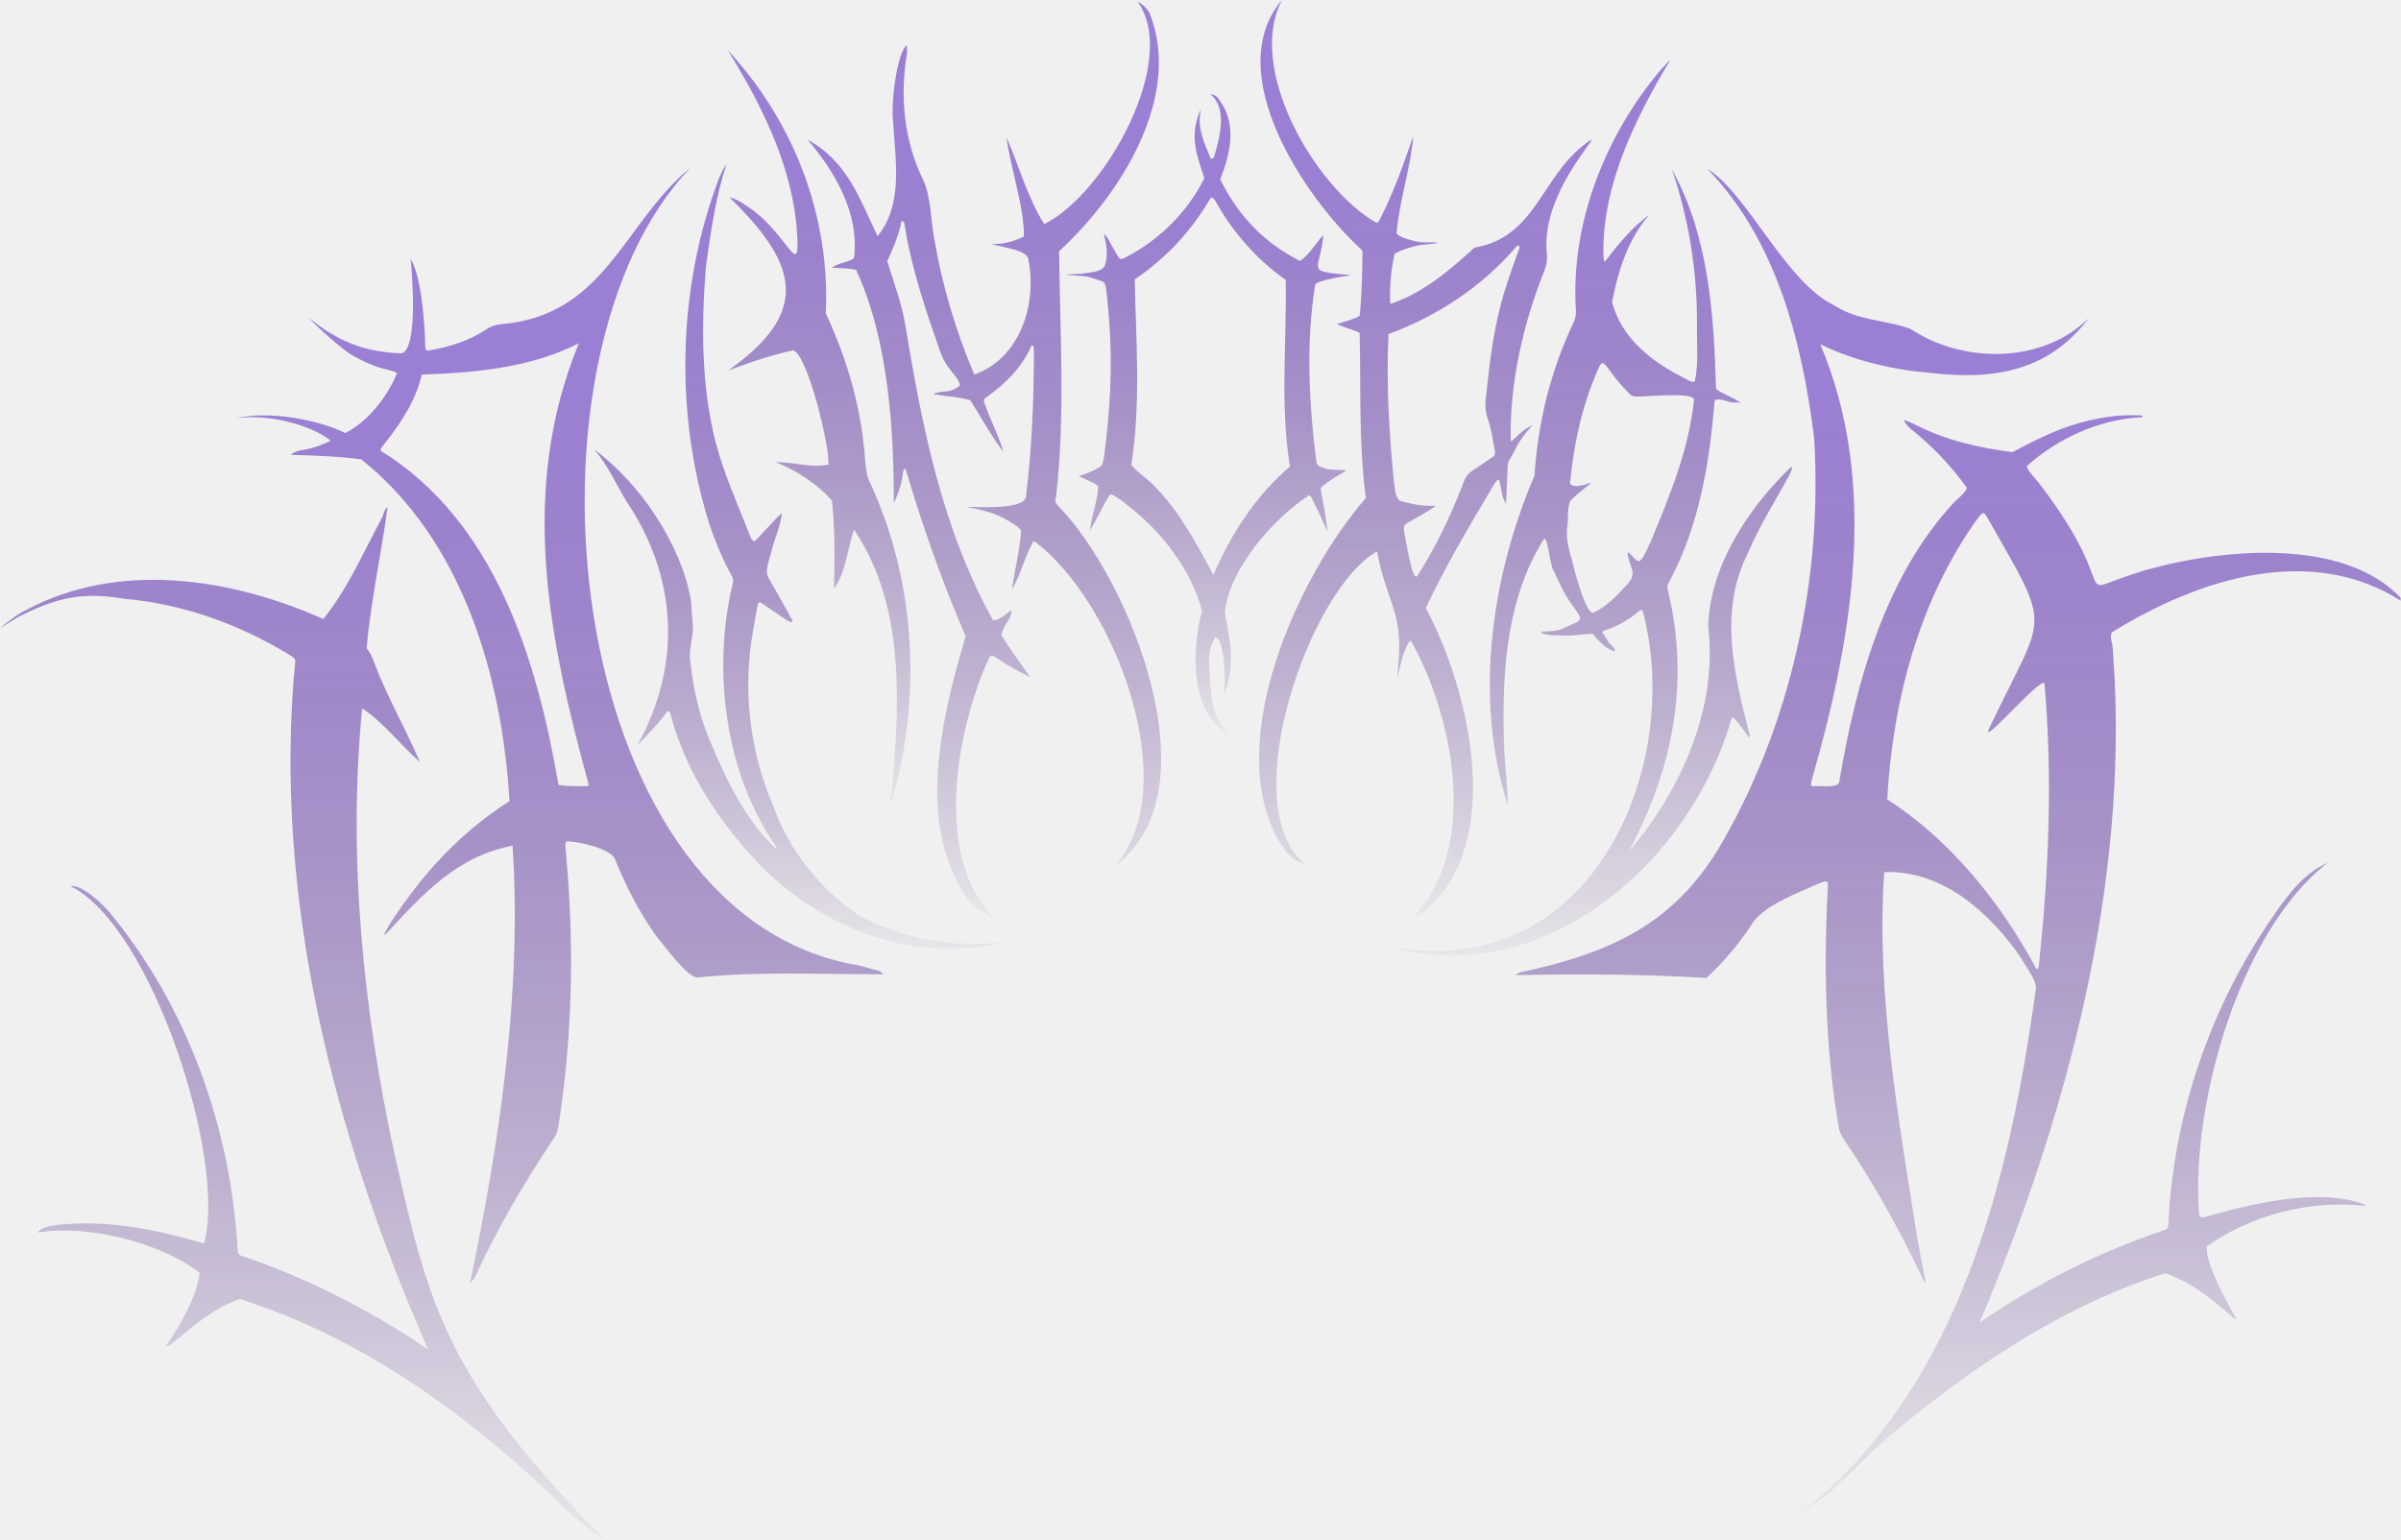
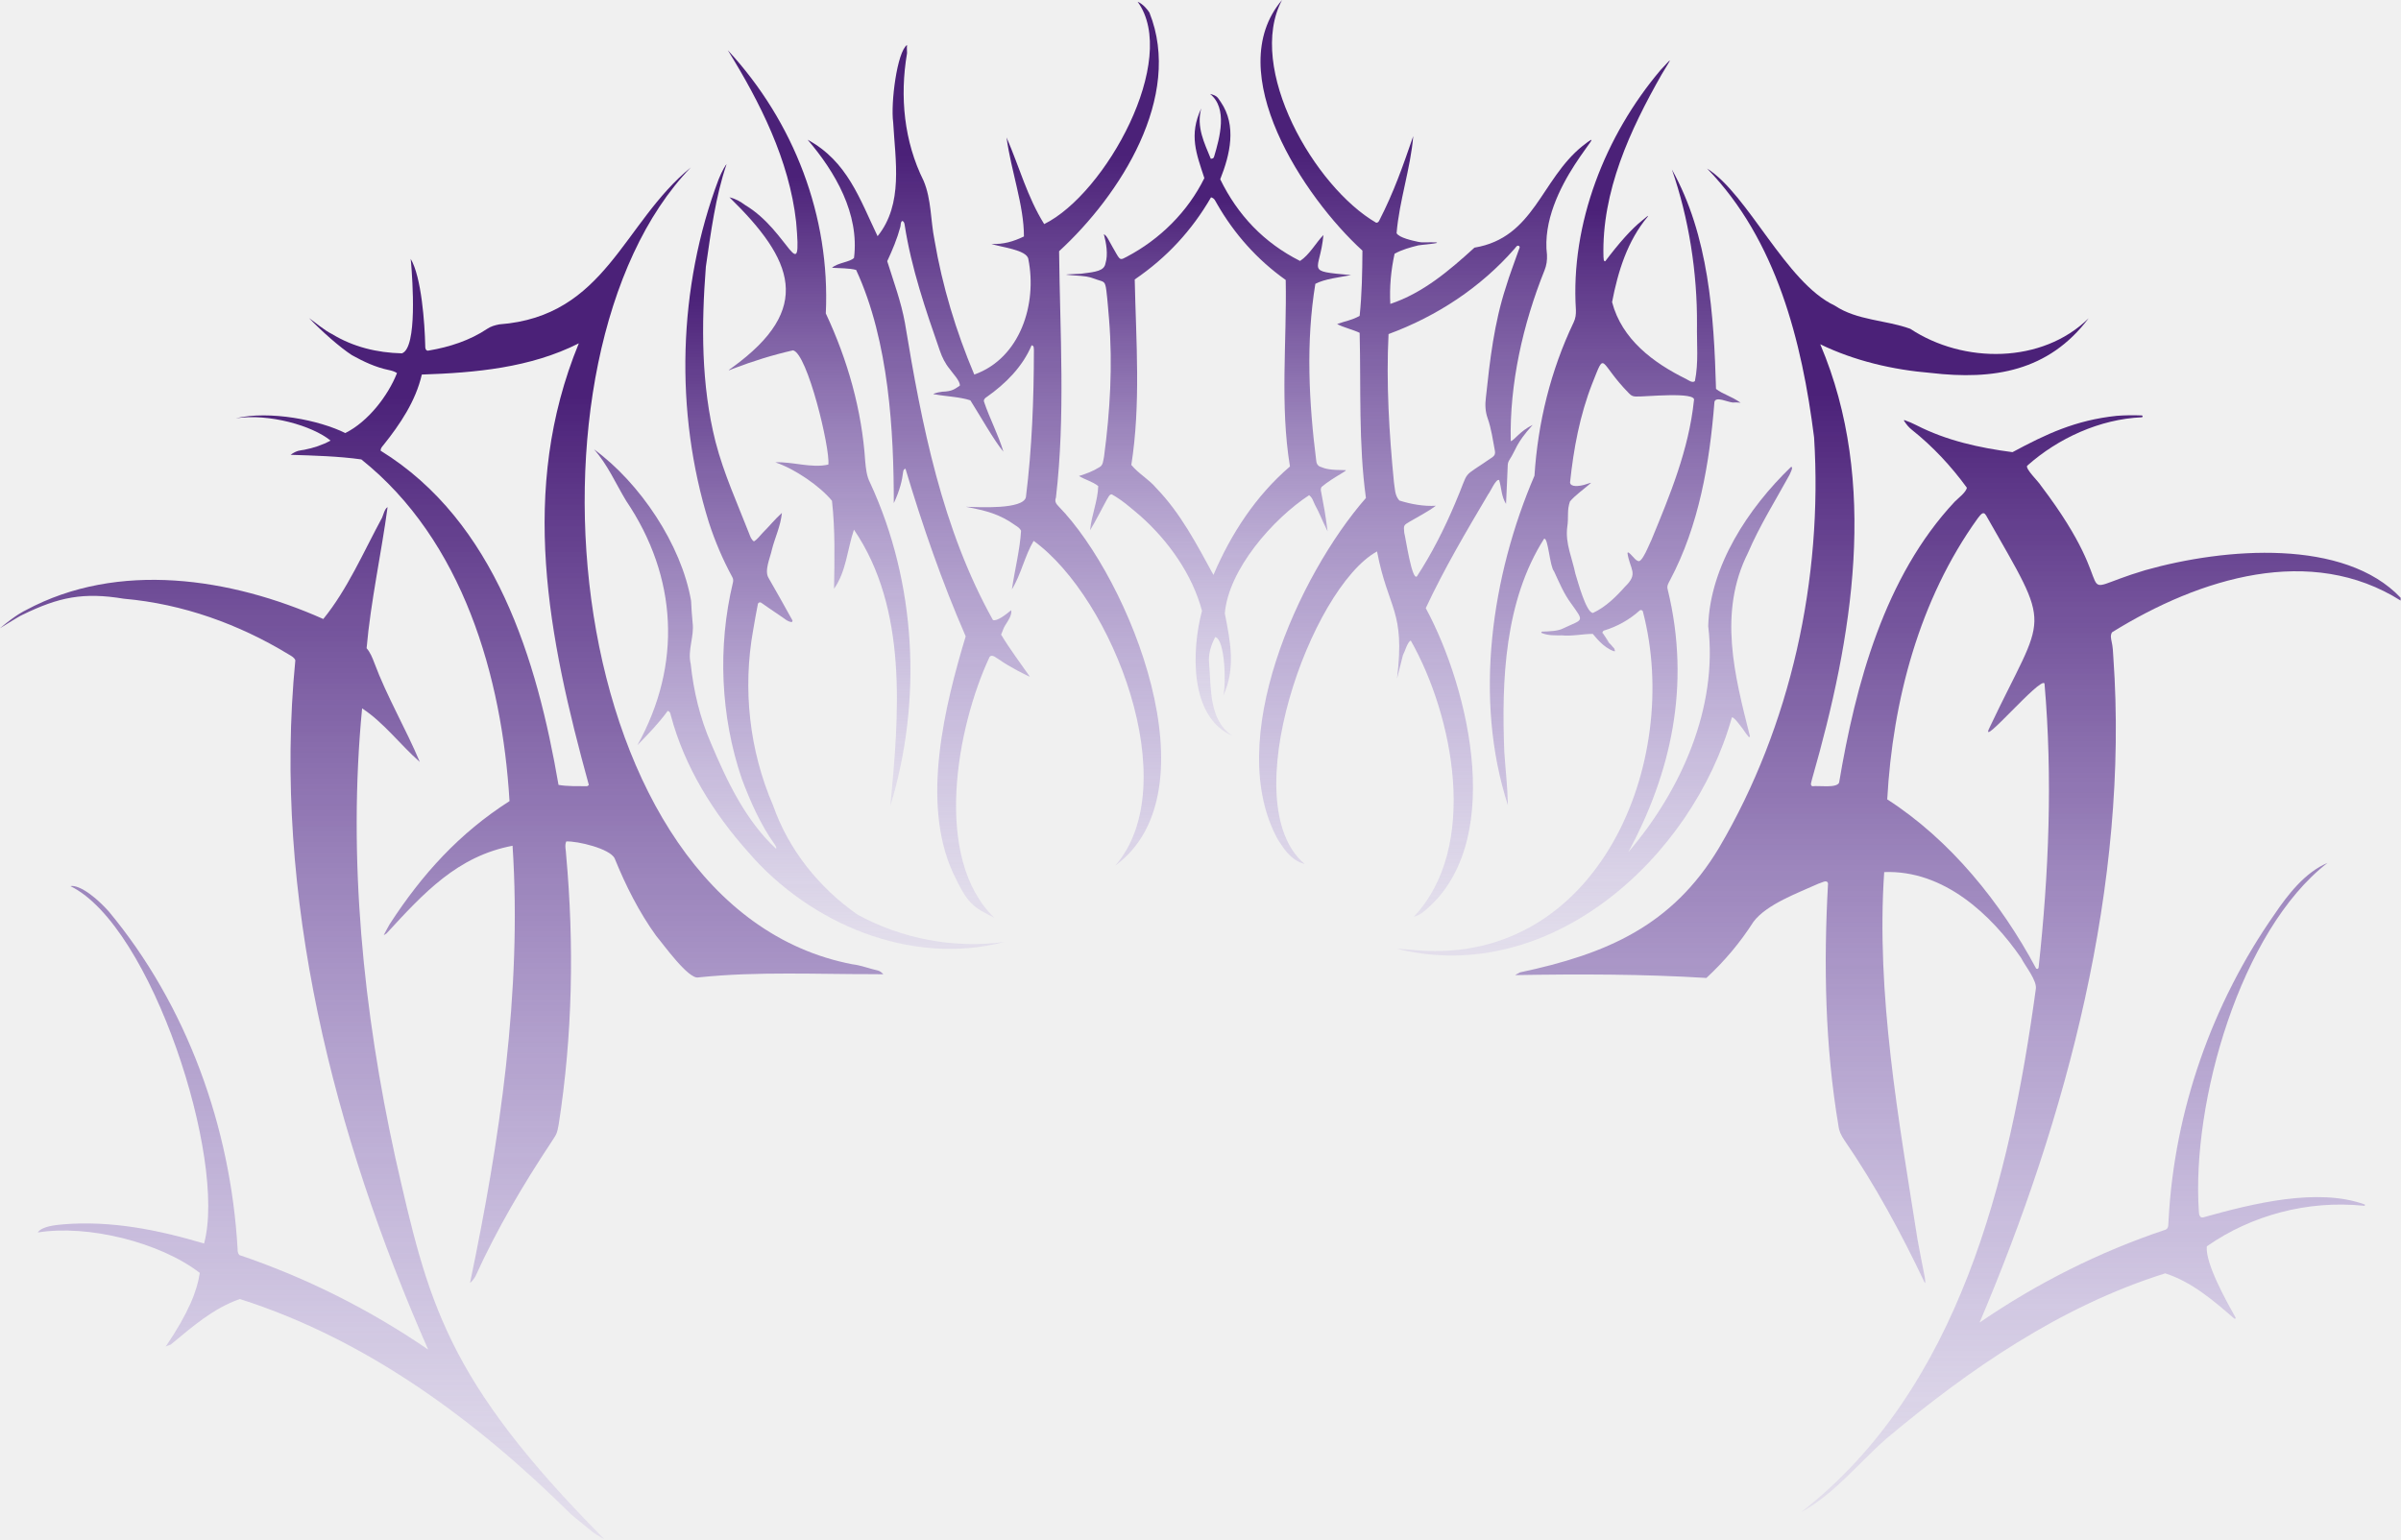
<svg xmlns="http://www.w3.org/2000/svg" width="1216" height="780" viewBox="0 0 1216 780" fill="none">
  <g clip-path="url(#clip0_11_6)">
    <path d="M1178.79 437.154C1134.58 471.362 1109.8 558.483 1113.63 613.851C1113.61 615.167 1114.13 617.313 1115.98 616.706C1140.92 609.708 1173.86 601.541 1197.64 610.211C1198.02 610.678 1197.37 611.079 1196.94 610.831C1168.68 608.006 1140.25 615.596 1117.65 631.421C1116.8 640.115 1127.81 659.643 1132.3 667.658C1132.4 668.104 1131.66 668.273 1131.43 667.894C1121.06 658.898 1109.9 649.325 1096.58 645.102C1043.66 661.707 997.323 693.631 955.284 728.896C940.72 741.741 928.771 757.093 912.21 766.057C992.203 703.96 1017.97 596.706 1031.02 501.297C1031.93 496.896 1025.68 489.487 1023.59 485.276C1008.59 463.539 984.537 440.644 954.262 441.809C950.088 503.541 961.506 566.776 971.155 628.039C972.267 634.459 973.63 640.833 974.854 647.236C974.945 647.59 975.245 650.259 974.831 649.945C962.98 624.918 949.701 600.349 933.952 577.426C932.554 575.292 931.419 573.13 931.128 570.547C924.283 529.944 923.538 488.615 925.816 447.581C925.297 445.329 922.491 447.327 921.085 447.623C910.764 452.323 894.841 457.997 888.039 467.001C881.369 477.463 873.402 486.933 864.219 495.444C832.064 493.476 799.839 493.438 767.529 494.003C767.107 493.941 769.653 492.771 769.833 492.617C813.495 483.333 846.849 469.165 870.601 429.519C907.027 367.696 923.262 293.02 918.756 221.621C912.64 173.029 899.692 121.487 864.566 85.388C885.395 98.479 904.4 143.177 929.219 154.819C940.637 162.442 955.049 162.03 967.496 166.589C994.436 184.383 1034.3 184.38 1057.81 161.224C1037.56 188.113 1009.61 192.65 977.943 188.942C958.621 187.353 939.107 182.788 921.882 174.413C951.666 244.579 938.174 323.309 917.798 394.404C917.621 395.637 916.382 397.969 917.95 398.321C920.981 397.889 930.164 399.426 931.424 396.506C939.808 346.578 954.467 292.134 989.92 254.22C991.703 252.397 995.66 249.49 996.145 247.11C988.125 236.09 978.843 226.148 968.211 217.687C966.646 216.452 965.433 214.935 964.295 213.155C964.194 212.982 964.363 212.778 964.553 212.844C966.626 213.584 968.715 214.438 970.651 215.45C985.718 223.188 1002.53 226.901 1019.24 229.068C1036.31 219.906 1051.06 212.876 1072.01 210.667C1075.64 210.376 1080.22 210.28 1084.69 210.469C1085.29 210.494 1085.29 211.38 1084.69 211.4C1063.54 212.321 1042.34 221.973 1026.65 235.98C1025.74 237.619 1032.46 243.984 1033.56 245.927C1078.1 304.506 1044.28 301.466 1086.42 288.875C1127.08 277.381 1187.41 272.704 1215.88 302.895C1215.93 303.211 1216.08 304.426 1215.98 304.356C1170.38 275.485 1114.32 292.631 1069.68 320.311C1068.72 321.767 1069.13 323.538 1069.43 324.956C1070.04 327.587 1070.18 330.254 1070.31 332.925C1078.47 448.073 1046.38 566.848 1002.57 670.02C1031.7 650.075 1063.26 634.15 1096.8 622.96C1098.66 622.169 1098.03 619.603 1098.3 617.976C1101.21 562.844 1120.26 508.367 1151.99 463.119C1158.61 453.315 1167.45 441.889 1178.81 437.156L1178.79 437.154ZM955.802 404.969C987.817 425.592 1013.32 457.237 1031.24 490.709C1031.5 490.865 1032.06 490.973 1032.24 490.639C1032.35 490.438 1032.46 490.237 1032.48 490.029C1037.66 442.318 1039.61 394.153 1035.45 346.287C1033.67 342.408 1001.94 380.01 1007.55 368.775C1036.24 308.117 1040.13 321.411 1005.88 261.144C1004.31 258.438 1002.86 261.192 1001.6 262.638C972.004 303.808 958.568 354.964 955.8 404.972L955.802 404.969Z" fill="url(#paint0_linear_11_6)" />
    <path d="M238.057 649.902C252.999 578.493 264.463 502.208 259.586 428.464C231.67 433.782 214.743 452.251 195.734 472.919C195.583 473.027 194.693 473.566 194.407 473.752C194.167 473.908 197.259 468.362 197.355 468.196C213.931 442.665 232.815 421.977 258.046 405.856C254.284 342.734 234.401 273.806 182.994 232.746C171.674 231.137 158.534 230.77 147.169 230.419C150.413 228.048 152.228 228.227 154.062 227.87C158.754 226.954 163.219 225.5 167.419 223.205C158.193 215.638 136.236 209.359 119.413 211.905C136.674 207.858 161.705 212.814 174.868 219.392C186.47 213.617 196.541 200.456 201.059 189.005C199.813 188.171 198.397 187.772 196.935 187.468C190.268 186.087 184.195 183.23 178.299 179.969C172.175 176.012 162.982 167.885 156.544 161.169C159.346 163.102 164.36 167.405 168.114 169.22C178.941 175.793 190.892 178.686 203.532 179.015C211.544 176.296 208.829 141.216 208.224 133.496L207.987 131.133C213.463 140.252 215.117 163.966 215.357 174.985C215.299 176.233 215.524 178.108 217.266 177.571C227.65 175.804 237.978 172.477 246.759 166.582C248.605 165.334 250.638 164.767 252.833 164.332C306.925 160.295 315.362 112.898 349.877 84.816C257.803 179.976 283.294 460.021 431.68 488.515C436.056 489.017 440.104 490.694 444.372 491.618C445.667 491.907 446.299 492.507 447.373 493.556C445.826 493.652 444.774 493.534 444.041 493.531C413.948 493.624 383.699 492.032 353.72 495.166C348.747 496.371 335.905 478.307 332.375 474.186C323.627 462.087 316.919 448.69 311.316 434.924C309.043 429.926 292.225 425.964 286.763 426.3C285.856 428.409 286.69 430.885 286.72 433.122C290.832 478.522 289.985 524.483 282.973 569.56C282.081 574.431 281.98 574.365 279.166 578.686C264.85 600.323 251.614 622.749 240.894 646.365C240.547 647.133 239.038 649.342 238.059 649.9L238.057 649.902ZM192.776 228.33C250.86 264.202 271.993 334.271 282.86 397.633C287.537 398.467 292.404 398.221 297.246 398.303C297.519 398.308 297.797 397.982 298.232 397.713C277.651 322.822 262.615 248.255 293.145 173.936C268.617 186.351 240.704 188.854 213.633 189.755C210.523 203.21 202.692 214.85 194.154 225.533C193.54 226.288 192.753 226.996 192.779 228.33H192.776Z" fill="url(#paint1_linear_11_6)" />
    <path d="M121.488 658.107C108.058 662.734 97.279 672.255 86.508 681.158C86.427 681.223 84.051 682.016 83.889 682.255C95.509 665.205 99.916 653.741 101.181 644.861C80.885 629.262 44.322 620.271 19.12 624.391C21.142 621.27 28.062 620.627 32.027 620.271C56.297 618.272 80.243 623.093 103.352 629.992C115.013 587.406 76.774 469.037 35.691 448.944C38.467 448.281 45.331 451.091 54.972 461.615C94.733 509.366 116.791 571.039 120.323 632.636C120.384 633.62 120.255 634.662 121.19 635.812C155.146 647.293 187.274 663.487 216.836 683.698C169.08 575.086 137.925 453.877 149.574 334.507C149.119 333.236 147.814 332.45 146.502 331.707C121.028 316.186 92.576 305.94 62.767 303.324C42.171 299.919 29.772 302.468 11.251 311.531C9.57 312.217 -0.372 318.566 0.018 318.242C8.604 311.062 12.311 309.548 13.036 309.139C59.864 283.944 116.983 292.764 163.735 313.595C175.98 298.556 184.164 279.5 193.481 262.309C194.109 260.994 194.799 257.705 196.293 256.926C193.254 279.673 187.704 304.968 185.669 328.391C187.53 330.545 188.587 333.186 189.583 335.827C195.833 352.674 205.709 369.511 212.614 386.021C202.49 377.123 194.586 366.232 183.391 358.868C176.076 434.754 183.934 512.133 200.222 586.52C216.849 659.508 225.309 698.371 306.045 779.737C306.399 780.094 301.117 776.928 300.793 776.659C298.214 774.518 291.684 769.351 289.173 767.129C241.708 720.073 186.01 678.627 121.488 658.107Z" fill="url(#paint2_linear_11_6)" />
    <path d="M763.696 407.942C746.21 354.032 755.464 291.521 777.142 240.999C778.872 214.066 785.332 187.732 796.975 163.323C797.958 161.292 798.198 159.276 798.125 157.029C795.311 113.335 813.007 68.504 841.072 35.398C847.062 29.044 847.211 28.368 841.601 37.625C825.538 65.845 811.164 96.925 812.089 130.039C812.251 130.722 811.953 132.461 812.982 132.361C820.026 123.029 826.281 115.979 831.77 111.62C833.004 110.546 835.264 108.655 834.569 109.664C824.208 122.02 819.434 137.485 816.448 153.049C821.366 171.864 837.249 183.777 853.934 191.985C855.003 192.49 857.069 194.234 858.392 193.082C860.318 183.752 859.289 173.998 859.448 164.515C859.63 138.126 855.345 110.616 846.748 85.878C865.408 119.248 868.027 159.622 869.089 197.034C872.449 199.7 876.616 200.592 881.468 203.978C881.736 204.167 880.209 203.732 877.605 203.926C874.894 203.717 868.937 200.614 868.285 203.635C865.865 234.551 860.493 266.239 845.785 293.944C844.991 295.448 844.043 296.884 844.619 298.644C856.594 347.788 845.922 392.19 824.716 431.658C851.35 400.54 870.128 358.564 865.137 317.196C865.984 286.761 885.521 257.326 906.974 236.64C908.812 235.955 906.094 240.825 906.289 240.619C899.106 253.678 891.164 266.347 885.286 280.072C870.123 310.196 878.444 342.092 886.262 372.978C886.307 373.352 885.832 373.56 885.587 373.269C883.683 371.002 882.876 369.4 881.723 368.047C880.391 366.483 879.319 364.66 877.572 363.478C877.425 363.38 877.228 363.4 877.099 363.518C857.221 434.422 785.101 499.941 707.564 480.677C708.742 480.619 717.093 481.442 718.269 481.495C809.419 488.359 852.025 386.229 832.069 309.877C831.962 309.194 831.052 308.815 830.534 309.204C825.199 313.987 819.126 317.391 812.259 319.478C809.536 320.987 816.243 326.987 817.513 328.474C817.67 328.946 818.198 330.005 817.323 329.915C811.761 327.916 807.875 322.4 806.686 321.145C801.475 321.13 796.229 322.418 790.932 321.883C787.519 321.896 784.105 322.021 780.866 320.718C780.464 320.585 780.545 319.997 780.97 319.982C784.517 319.844 789.023 319.799 791.764 318.318C801.852 313.527 802.525 315.323 795.761 305.817C791.999 300.811 789.678 295.059 787.061 289.462C784.833 286.907 784.113 272.269 782.029 272.92C762.022 304.366 760.424 344.552 761.858 380.922C762.513 390.711 763.421 397.402 763.694 407.937L763.696 407.942ZM824.246 280.266C824.516 278.405 828.023 283.909 829.348 284.054C831.411 286.133 835.457 275.174 836.359 273.587C845.805 250.748 855.325 227.682 857.899 202.894C859.615 198.226 832.526 201.104 829.067 200.873C827.437 201.003 826.185 200.584 825.06 199.314C809.472 183.524 813.351 176.923 806.406 194.295C800.12 210.331 796.937 227.391 795.164 244.441C795.412 246.851 799.599 246.374 802.423 245.591C803.564 245.274 806.072 244.33 805.708 244.714C802.995 247.167 797.359 251.189 795.106 254.069C794.411 256.053 794.151 258.071 794.125 260.107C794.118 262.442 794.1 264.81 793.731 267.107C792.682 275.194 796.254 282.829 797.85 290.615C798.982 294.147 803.263 310.376 806.754 310.527C813.146 307.575 818.372 302.418 823.027 297.19C829.988 290.469 825.51 288.649 824.246 280.266ZM811.414 320.233C812.312 324.464 818.077 327.547 817.915 330.116L811.414 320.233Z" fill="url(#paint3_linear_11_6)" />
    <path d="M523.49 274.014C519 281.536 517.081 291.157 512.487 298.579C513.839 289.171 516.593 278.317 517.129 268.87C516.436 267.484 515.364 266.911 514.413 266.259C506.1 260.291 499.238 258.674 489.162 256.741C496.184 256.972 518.019 258.147 519.569 251.933C522.663 227.212 523.599 202.271 523.627 177.38C523.505 176.353 523.834 175.226 522.461 174.922C517.882 185.814 509.298 194.405 499.708 201.139C498.861 201.626 498.009 202.53 498.383 203.572C501.238 212.108 505.612 220.208 508.183 228.834C503.789 223.77 495.84 209.703 491.441 202.811C486.379 201.091 478.857 200.792 473.669 199.816C471.302 199.858 474.184 198.789 477.229 198.447C482.361 198.277 483.501 197.077 486.106 195.394C486.429 193.064 482.285 188.904 480.925 186.866C478.649 184.101 477.122 180.955 475.972 177.624C468.733 156.82 461.545 135.811 458.177 113.993C458.038 113.192 457.972 112.306 456.931 111.919C455.907 112.715 456.304 113.988 455.97 115.01C454.359 120.973 451.968 126.719 449.336 132.308C452.582 142.743 456.385 152.863 458.314 163.609C466.809 215.189 477.084 267.908 502.871 314.102C504.742 314.926 509.281 311.534 512.123 309.129C512.608 311.572 510.51 314.577 509.25 316.533C507.991 318.488 508.032 319.294 507.013 321.496C511.18 328.506 516.922 336.149 521.569 342.802C521.083 342.892 510.449 337.379 506.36 334.356C504.96 333.673 502.479 331.047 501.157 332.84C484.634 368.112 472.159 434.615 503.579 464.94C492.303 459.341 489.936 457.716 482.457 441.741C466.415 406.159 478.541 357.336 489.079 322.378C477.057 294.78 467.188 266.246 458.589 237.476C457.429 237.679 457.459 238.877 457.287 239.796C457.022 242.492 455.833 248.357 452.668 254.895C452.668 219.253 450.334 172.879 433.596 136.757C430.079 135.796 425.232 135.921 421.359 135.663C424.264 133.067 430.656 132.76 432.522 130.639C435.288 108.321 423.111 87.254 409.031 70.789C429.167 81.74 435.414 100.812 444.458 119.657C457.621 103.378 453.421 81.188 452.352 61.951C451.032 52.245 454.342 26.192 459.361 22.797C459.189 25.232 459.446 26.269 459.355 27.088C455.634 48.906 457.843 71.65 467.772 91.61C471.742 101.01 471.267 111.655 473.277 121.573C477.236 144.967 484.202 167.905 493.433 189.765C516.81 181.422 525.336 153.91 520.815 131.322C520.191 126.431 506.249 125.191 502.065 123.526C507.994 123.96 513.387 122.303 518.578 119.795C518.608 104.023 512.12 86.912 509.774 69.634C516.337 84.731 520.249 99.75 528.838 113.526C560.041 98.113 597.42 30.078 576.159 0.884C578.935 2.006 581.286 5.009 582.141 6.392C599.2 49.004 567.327 98.851 536.385 127.274C536.827 168.816 539.619 210.679 534.79 252.083C534.023 253.961 534.81 255.199 536.107 256.505C572.038 293.316 615.829 400.95 564.895 438.482C600.302 397.605 563.712 303.213 523.49 274.002V274.014Z" fill="url(#paint4_linear_11_6)" />
    <path d="M776.212 215.289C767.471 224.968 767.969 227.632 764.407 233.075C763.83 233.954 763.615 234.908 763.593 235.925C763.451 241.654 762.938 249.497 762.74 255.287C760.328 251.468 760.498 247.313 759.261 243.218C757.691 242.264 754.786 249.199 753.712 250.414C742.549 269.277 731.371 288.227 722.089 308.084C744.311 349.247 763.19 428.936 720.183 462.532C717.606 464.116 715.768 464.633 716.112 464.324C749.365 429.127 736.033 362.544 714.514 324.532C712.899 324.964 711.47 330.264 710.509 331.948C709.298 336.925 709.114 337.359 707.548 343.681C711.708 308.948 703.159 309.247 697.402 279.357C663.853 297.873 624.744 407.269 660.723 437.689C653.31 435.798 649.57 428.856 647.317 425.542C619.341 375.368 657.724 291.192 691.779 252.287C687.994 224.614 689.291 196.466 688.603 168.62C685.516 167.104 680.164 165.793 677.183 164.172C682.095 162.406 684.389 162.336 688.598 160.031C689.746 149.185 689.943 137.872 690.012 126.968C660.399 100.003 618.251 36.455 649.295 -0.005C630.949 34.464 665.696 94.726 697.005 112.858C697.925 112.82 698.287 112.243 698.568 111.658C705.832 97.498 710.499 84.239 715.743 68.961C714.405 85.288 708.664 101.736 707.313 118.118C708.514 120.45 715.505 121.929 718.115 122.492C720.736 123.094 723.179 122.579 727.277 122.785C726.6 123.672 719.182 124.046 718.319 124.302C714.115 125.364 710.153 126.431 706.292 128.542C704.477 136.8 703.665 145.5 704.133 153.963C720.726 148.445 734.018 137.033 746.756 125.457C777.008 120.425 780.383 90.952 801.488 73.95C819.085 60.209 779.23 94.824 783.483 129.1C783.6 131.824 783.276 134.352 782.244 136.913C771.286 164.172 764.457 194.568 765.132 223.529C767.041 222.974 769.643 218.488 776.209 215.282L776.212 215.289ZM727.194 256.228C723.015 259.329 718.398 261.654 713.917 264.28C710.828 266.1 710.835 266.186 711.199 269.942C711.882 272.294 715.144 294.858 717.665 291.91C725.209 280.326 731.528 267.835 736.903 255.099C744.974 236.412 739.067 243.326 755.952 231.533C756.968 230.823 757.373 229.834 757.112 228.478C756.05 222.902 755.327 217.247 753.421 211.87C752.21 208.453 752.078 204.955 752.533 201.478C754.533 182.592 756.743 163.519 762.692 145.392C764.546 139.142 766.95 133.084 769.074 126.928C769.339 126.16 770.058 125.068 769.319 124.631C768.242 123.993 767.719 125.369 767.079 125.991C749.843 145.68 727.76 160.185 703.233 169.251C702.004 194.214 703.528 219.424 705.968 244.313C706.545 247.602 706.269 250.808 708.706 253.567C714.431 255.382 721.06 256.61 727.191 256.231L727.194 256.228ZM727.28 122.788C730.314 123.237 719.184 124.048 718.322 124.304L727.28 122.788Z" fill="url(#paint5_linear_11_6)" />
    <path d="M338.163 360.143C333.541 366.528 328.077 372.084 322.826 377.51C345.495 336.709 343.131 292.264 317.114 253.713C311.809 244.986 307.736 235.329 300.834 227.637C324.039 244.596 345.083 275.832 350.006 304.411C350.2 308.087 350.385 311.767 350.774 315.425C351.702 322.531 348.127 329.269 349.806 336.317C351.257 350.141 354.501 363.691 360.046 376.495C368.139 395.645 377.517 415.512 392.882 429.848C393.709 429.986 392.619 428.095 392.26 427.683C385.089 417.568 380.058 406.142 375.699 394.59C364.913 362.842 363.391 327.781 371.183 295.184C371.451 294.183 371.375 293.203 370.834 292.279C366.043 283.462 362.094 274.162 358.997 264.629C341.574 208.581 343.326 145.53 363.97 90.802C365.649 86.571 367.697 83.239 367.972 83.194C362.321 99.772 360.028 117.769 357.492 135.088C355.191 164.633 355.065 194.932 362.387 223.843C366.539 239.904 373.441 255.036 379.456 270.451C380.005 271.817 380.419 273.319 381.835 274.283C383.777 273.095 384.973 271.237 386.49 269.701C389.863 266.352 392.273 263.226 395.989 259.864C395.332 266.595 392.591 272.003 390.96 278.34C390.131 282.483 386.912 289.141 389.284 292.867C393.35 299.992 397.425 307.12 401.349 314.321C401.445 314.512 401.195 314.898 401.051 315.167C398.753 315.014 396.902 313.003 395.001 311.865C391.779 309.731 388.632 307.492 385.448 305.302C384.905 304.928 383.967 305.302 383.848 305.948C383.026 310.381 382.126 314.803 381.433 319.254C376.066 349.096 379.517 380.254 391.56 408.128C399.367 430.488 414.843 449.745 434.241 463.328C456.642 475.65 483.188 480.641 508.573 477.244C461.113 489.549 410.211 467.927 379.12 431.881C361.315 411.982 346.696 388.487 339.804 362.611C339.553 361.715 339.553 360.595 338.165 360.146L338.163 360.143Z" fill="url(#paint6_linear_11_6)" />
    <path d="M609.953 90.234C605.946 77.944 602.014 68.426 608.37 54.934C605.829 64.487 610.006 72.494 613.217 80.445C614.264 80.314 614.613 80.222 614.891 79.333C617.743 69.83 621.877 54.801 612.841 47.593C616.777 48.474 616.853 49.797 618.302 51.73C626.426 63.633 622.972 78.359 617.988 90.817C626.853 108.979 640.056 122.936 658.417 132.21C663.256 129.037 666.389 123.039 670.255 119.069C668.505 138.098 660.253 137.169 684.252 139.373C678.452 140.473 670.938 141.282 666.164 143.79C661.307 173.378 662.882 203.981 666.644 233.652C666.758 234.79 667.33 235.902 668.485 236.384C671.471 237.629 673.57 238.126 681.461 238.189C682.121 238.29 680.497 239.1 679.868 239.575C676.27 241.734 672.333 244.124 669.277 246.72C668.698 247.805 668.991 248.624 669.14 249.434C670.644 257.27 671.178 260.128 672.376 269.199C669.13 262.673 668.612 260.589 665.901 255.596C665.089 253.969 664.677 252.106 663.006 250.876C644.683 262.864 622.105 288.606 620.322 310.801C623.093 324.923 625.935 338.509 619.538 352.468C621.073 346.591 620.408 323.781 615.455 322.749C613.238 326.975 611.857 331.484 612.368 336.239C613.45 348.579 612.153 365.034 624.271 372.832C602.128 363.317 603.518 329.179 608.757 309.458C603.903 291.142 591.827 274.044 577.544 261.365C572.953 257.489 568.384 253.396 563.107 250.461C561.76 250.298 561.234 252.257 560.541 253.13C558.086 257.567 554.761 264.315 552.079 268.626C552.766 261.064 556.003 253.843 556.21 246.233C552.964 243.798 550.051 243.281 546.44 241.147C550.4 239.906 553.325 238.839 556.809 236.693C558.756 235.721 558.706 233.253 559.138 231.395C562.225 208.382 563.565 185.02 561.699 161.852C561.269 157.024 560.941 152.188 560.344 147.372C559.707 142.243 559.153 142.888 555.35 141.598C552.822 140.739 551.864 140.142 547.507 139.778C539.535 139.137 535.771 139.18 547.523 138.678C555.264 137.729 559.221 137.202 559.881 133.4C561.284 128.972 560.266 123.071 559.049 118.625C560.142 119.2 560.832 120.445 561.08 120.875C562.584 123.486 563.962 126.167 565.512 128.748C567.317 131.753 567.522 131.799 570.624 130.099C587.481 121.219 601.524 107.309 609.953 90.237V90.234ZM574.685 141.585C575.35 172.816 577.843 204.543 572.966 235.538C576.71 240.09 581.865 242.779 585.653 247.321C598.065 260.19 606.176 275.94 614.56 291.27C623.455 270.441 636.003 251.172 653.307 236.329C648.17 205.121 651.778 173.032 651.156 141.839C636.797 131.661 625.068 118.487 616.355 103.26C615.506 101.889 615.152 100.44 613.331 99.973C603.675 116.669 590.963 130.491 574.685 141.585Z" fill="url(#paint7_linear_11_6)" />
    <path d="M450.901 408.323C455.399 361.835 459.798 308.458 432.481 268.322C429.088 278.445 428.631 289.377 422.411 298.28C422.654 283.256 423.023 268.792 421.364 253.723C415.324 246.291 402.391 237.436 392.649 234.22C401.405 233.803 410.927 237.32 419.528 235.355C420.492 227.187 408.874 178.882 401.63 177.488C391.297 179.818 381.183 183.014 371.292 186.77C368.827 187.825 368.094 188.091 370.883 186.16C412.186 156.23 401.891 131.653 369.421 99.938C373.059 100.895 374.748 102.017 377.552 103.99C399.511 117.159 406.303 147.36 403.2 112.396C399.731 81.133 384.895 51.755 368.584 25.421C402.164 61.703 420.545 109.669 418.234 158.778C429.321 182.409 436.519 207.81 438.206 233.878C438.565 237.551 438.911 241.189 440.64 244.544C464.144 295.295 467.145 355.011 450.901 408.331V408.323Z" fill="url(#paint8_linear_11_6)" />
  </g>
  <defs>
    <linearGradient id="paint0_linear_11_6" x1="991.748" y1="85.388" x2="991.748" y2="766.057" gradientUnits="userSpaceOnUse">
-       <stop offset="0.167" stop-color="#9b7fd4" />
-       <stop offset="1" stop-color="#4b2178" stop-opacity="0.05" />
+       <stop offset="0.167" stop-color="#4b2178" />
+       <stop offset="1" stop-color="#9b7fd4" stop-opacity="0.15" />
    </linearGradient>
    <linearGradient id="paint1_linear_11_6" x1="223.69" y1="84.816" x2="223.69" y2="779.765" gradientUnits="userSpaceOnUse">
-       <stop offset="0.167" stop-color="#9b7fd4" />
-       <stop offset="1" stop-color="#4b2178" stop-opacity="0.05" />
+       <stop offset="0.167" stop-color="#4b2178" />
+       <stop offset="1" stop-color="#9b7fd4" stop-opacity="0.15" />
    </linearGradient>
    <linearGradient id="paint2_linear_11_6" x1="223.69" y1="84.816" x2="223.69" y2="779.765" gradientUnits="userSpaceOnUse">
-       <stop offset="0.167" stop-color="#9b7fd4" />
-       <stop offset="1" stop-color="#4b2178" stop-opacity="0.05" />
+       <stop offset="0.167" stop-color="#4b2178" />
+       <stop offset="1" stop-color="#9b7fd4" stop-opacity="0.15" />
    </linearGradient>
    <linearGradient id="paint3_linear_11_6" x1="807.59" y1="30.643" x2="807.59" y2="484.086" gradientUnits="userSpaceOnUse">
-       <stop offset="0.167" stop-color="#9b7fd4" />
-       <stop offset="1" stop-color="#4b2178" stop-opacity="0.05" />
+       <stop offset="0.167" stop-color="#4b2178" />
+       <stop offset="1" stop-color="#9b7fd4" stop-opacity="0.15" />
    </linearGradient>
    <linearGradient id="paint4_linear_11_6" x1="498.546" y1="0.884" x2="498.546" y2="464.94" gradientUnits="userSpaceOnUse">
-       <stop offset="0.167" stop-color="#9b7fd4" />
-       <stop offset="1" stop-color="#4b2178" stop-opacity="0.05" />
+       <stop offset="0.167" stop-color="#4b2178" />
+       <stop offset="1" stop-color="#9b7fd4" stop-opacity="0.15" />
    </linearGradient>
    <linearGradient id="paint5_linear_11_6" x1="721.831" y1="-0.005" x2="721.831" y2="464.41" gradientUnits="userSpaceOnUse">
-       <stop offset="0.167" stop-color="#9b7fd4" />
-       <stop offset="1" stop-color="#4b2178" stop-opacity="0.05" />
+       <stop offset="0.167" stop-color="#4b2178" />
+       <stop offset="1" stop-color="#9b7fd4" stop-opacity="0.15" />
    </linearGradient>
    <linearGradient id="paint6_linear_11_6" x1="404.703" y1="83.194" x2="404.703" y2="480.718" gradientUnits="userSpaceOnUse">
-       <stop offset="0.167" stop-color="#9b7fd4" />
-       <stop offset="1" stop-color="#4b2178" stop-opacity="0.05" />
+       <stop offset="0.167" stop-color="#4b2178" />
+       <stop offset="1" stop-color="#9b7fd4" stop-opacity="0.15" />
    </linearGradient>
    <linearGradient id="paint7_linear_11_6" x1="612.152" y1="47.593" x2="612.152" y2="372.832" gradientUnits="userSpaceOnUse">
-       <stop offset="0.167" stop-color="#9b7fd4" />
-       <stop offset="1" stop-color="#4b2178" stop-opacity="0.05" />
+       <stop offset="0.167" stop-color="#4b2178" />
+       <stop offset="1" stop-color="#9b7fd4" stop-opacity="0.15" />
    </linearGradient>
    <linearGradient id="paint8_linear_11_6" x1="414.838" y1="25.421" x2="414.838" y2="408.331" gradientUnits="userSpaceOnUse">
-       <stop offset="0.167" stop-color="#9b7fd4" />
-       <stop offset="1" stop-color="#4b2178" stop-opacity="0.05" />
+       <stop offset="0.167" stop-color="#4b2178" />
+       <stop offset="1" stop-color="#9b7fd4" stop-opacity="0.15" />
    </linearGradient>
    <clipPath id="clip0_11_6">
      <rect width="1215.81" height="779.642" fill="white" />
    </clipPath>
  </defs>
</svg>
